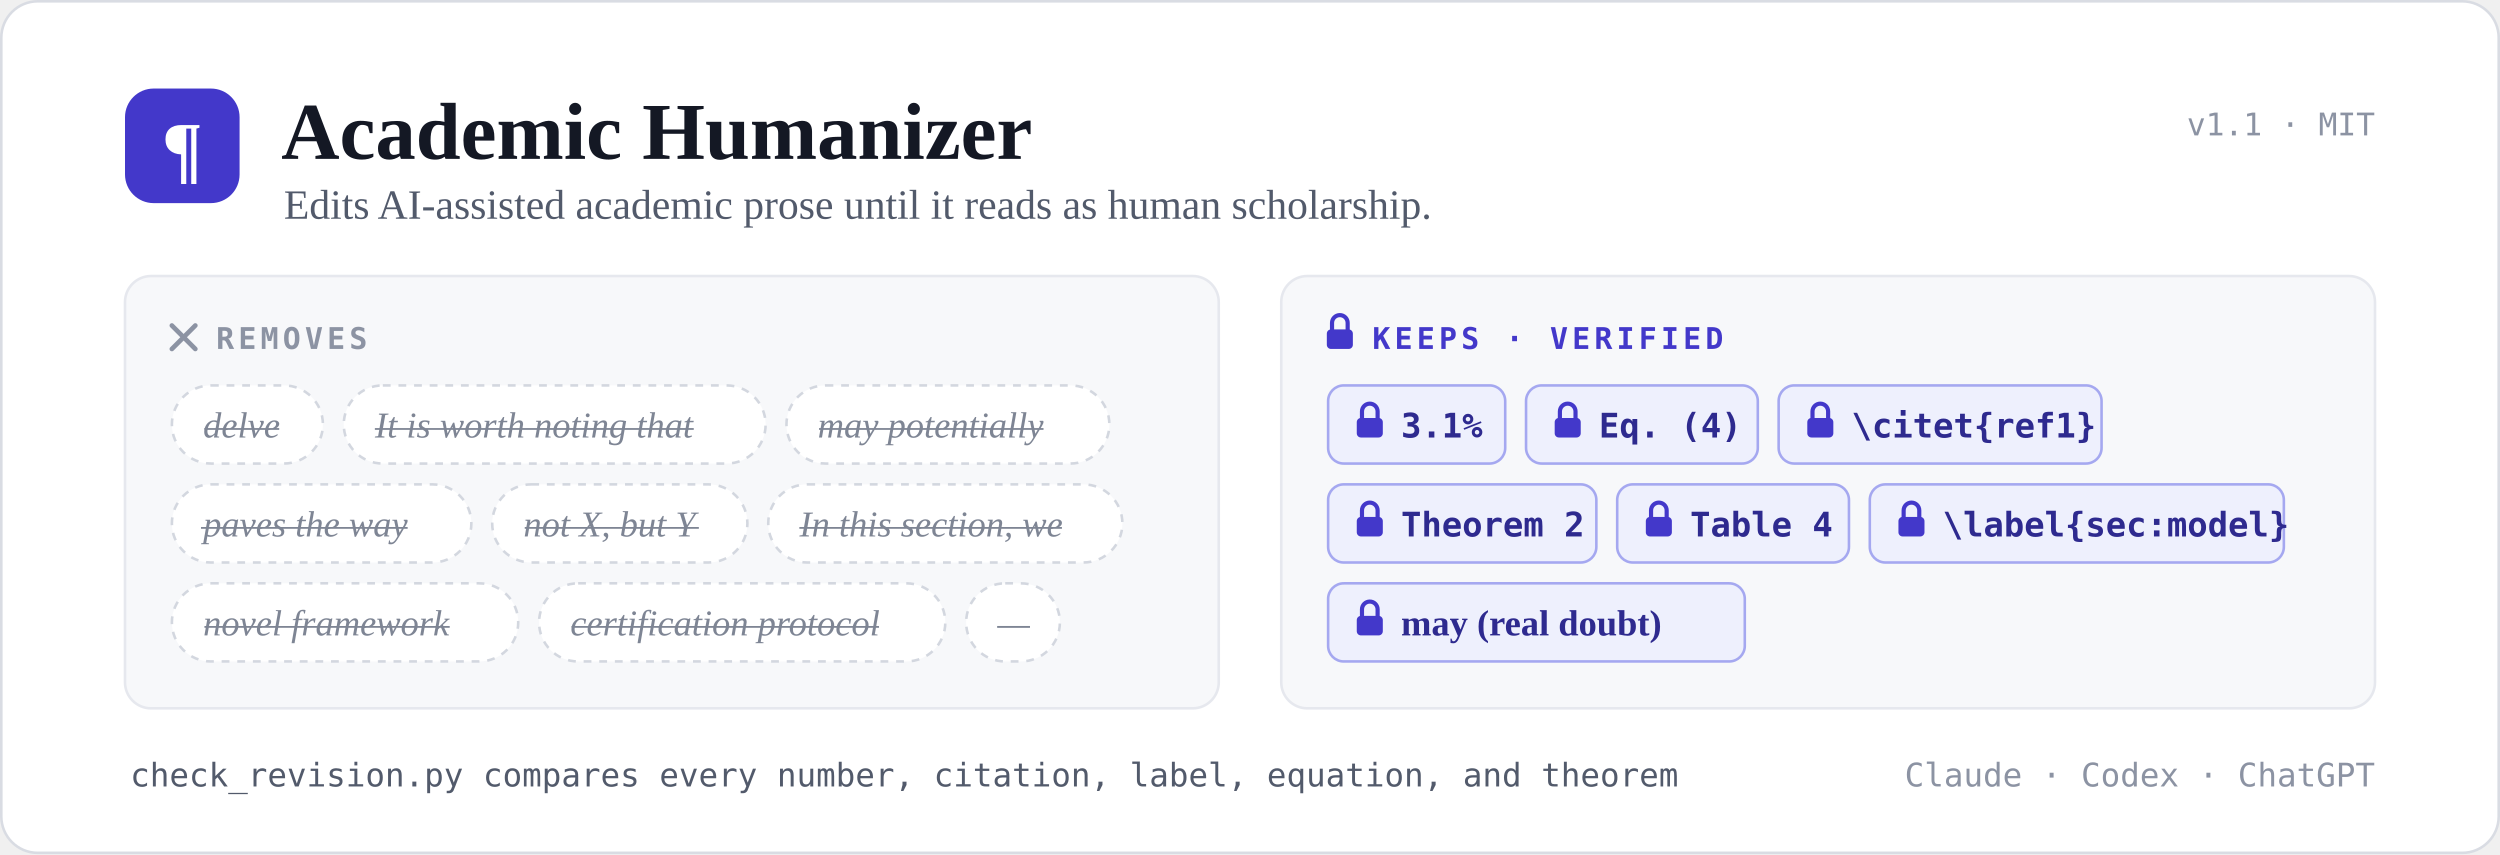
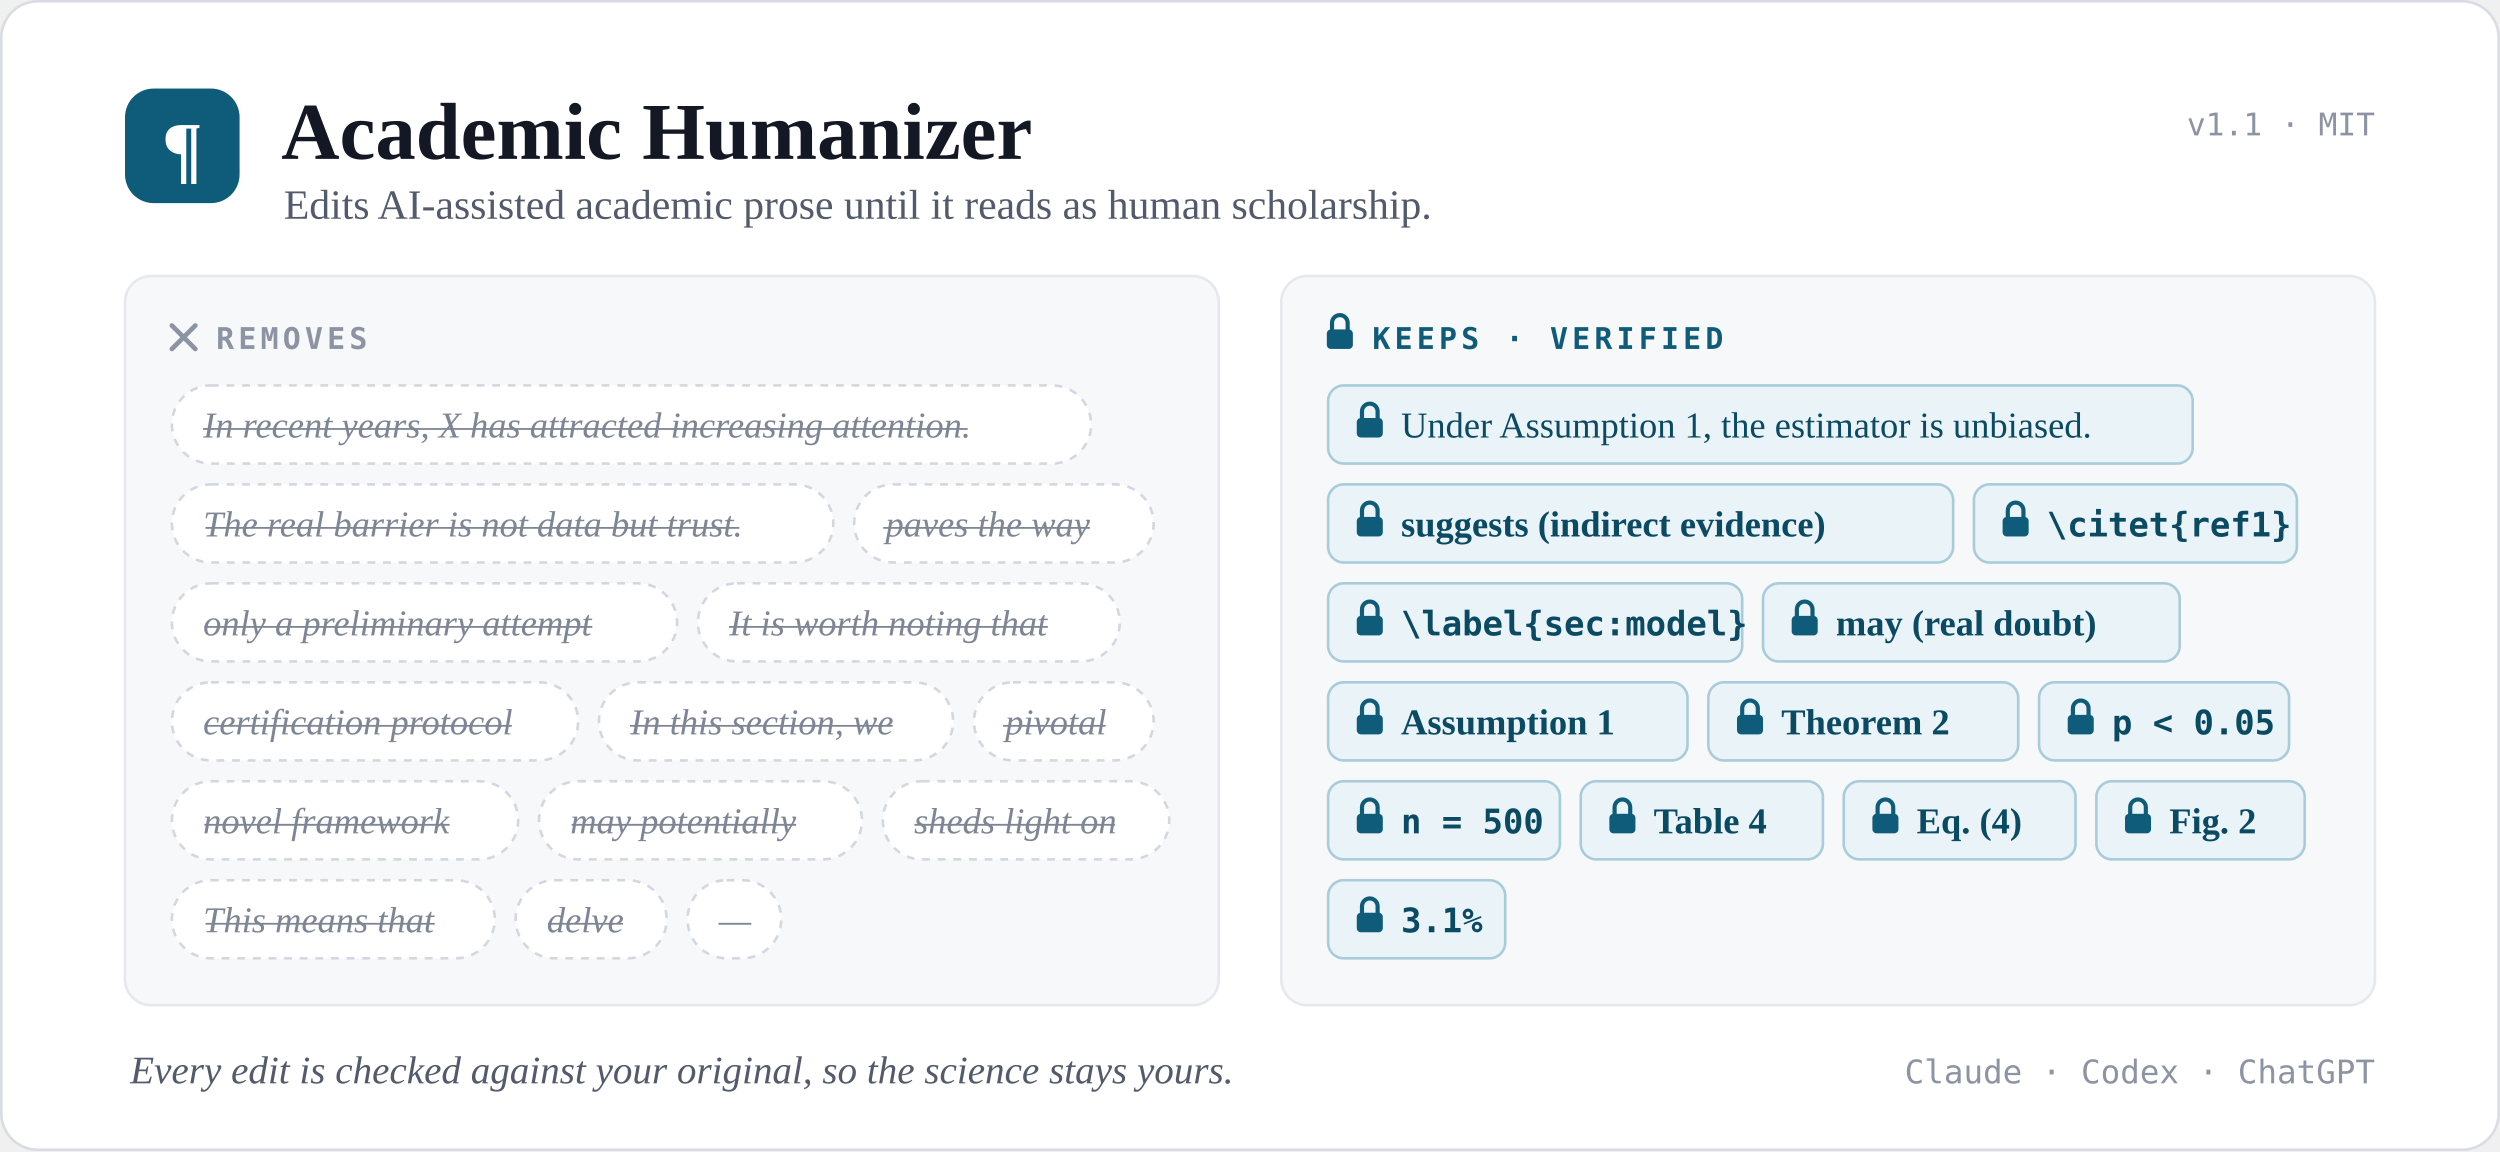
- <svg xmlns="http://www.w3.org/2000/svg" width="960" height="328" viewBox="0 0 960 328" role="img" aria-label="Academic Humanizer: Edits AI-assisted academic prose until it reads as human scholarship.">
-   <rect x="0.5" y="0.5" width="959" height="327" rx="14" fill="#FFFFFF" stroke="#D9DCE3" />
-   <rect x="48" y="34" width="44" height="44" rx="11" fill="#4338CA" />
+ <svg xmlns="http://www.w3.org/2000/svg" width="960" height="442" viewBox="0 0 960 442" role="img" aria-label="Academic Humanizer: Edits AI-assisted academic prose until it reads as human scholarship.">
+   <rect x="0.5" y="0.5" width="959" height="441" rx="14" fill="#FFFFFF" stroke="#D9DCE3" />
+   <rect x="48" y="34" width="44" height="44" rx="11" fill="#0F5C7A" />
  <text x="70" y="67" font-family="Georgia, 'Times New Roman', serif" font-size="29" font-weight="700" fill="#FFFFFF" text-anchor="middle">¶</text>
  <text x="108" y="61" font-family="Georgia, 'Times New Roman', serif" font-size="31" font-weight="700" fill="#141824">Academic Humanizer</text>
  <text x="109" y="84" font-family="Georgia, 'Times New Roman', serif" font-size="16" fill="#525A6B">Edits AI-assisted academic prose until it reads as human scholarship.</text>
  <text x="912" y="52" font-family="Consolas, 'SFMono-Regular', Menlo, 'DejaVu Sans Mono', 'Noto Sans SC', 'PingFang SC', 'Microsoft YaHei', monospace" font-size="12" fill="#8C93A3" text-anchor="end">v1.1 · MIT</text>
-   <rect x="48" y="106" width="420" height="166" rx="10" fill="#F7F8FA" stroke="#E6E8EE" />
+   <rect x="48" y="106" width="420" height="280" rx="10" fill="#F7F8FA" stroke="#E6E8EE" />
  <g stroke="#8C93A3" stroke-width="1.8" stroke-linecap="round">
    <line x1="66" y1="125" x2="75" y2="134" />
    <line x1="75" y1="125" x2="66" y2="134" />
  </g>
  <text x="83" y="134" font-family="Consolas, 'SFMono-Regular', Menlo, 'DejaVu Sans Mono', 'Noto Sans SC', 'PingFang SC', 'Microsoft YaHei', monospace" font-size="11.5" font-weight="700" letter-spacing="1.6" fill="#8C93A3">REMOVES</text>
-   <rect x="492" y="106" width="420" height="166" rx="10" fill="#F7F8FA" stroke="#E6E8EE" />
-   <g fill="none" stroke="#4338CA" stroke-width="1.6">
+   <rect x="492" y="106" width="420" height="280" rx="10" fill="#F7F8FA" stroke="#E6E8EE" />
+   <g fill="none" stroke="#0F5C7A" stroke-width="1.6">
    <path d="M511.5 127.0 v-3 a3 3 0 0 1 6 0 v3" />
  </g>
-   <rect x="509.5" y="126.5" width="10" height="7.5" rx="1.6" fill="#4338CA" />
-   <text x="527" y="134" font-family="Consolas, 'SFMono-Regular', Menlo, 'DejaVu Sans Mono', 'Noto Sans SC', 'PingFang SC', 'Microsoft YaHei', monospace" font-size="11.5" font-weight="700" letter-spacing="1.6" fill="#4338CA">KEEPS · VERIFIED</text>
-   <rect x="66.0" y="148" width="58.0" height="30" rx="15" fill="#FFFFFF" stroke="#D3D7DF" stroke-dasharray="3 3" />
-   <text x="78.0" y="168" font-family="Georgia, 'Times New Roman', serif" font-size="14" font-style="italic" fill="#7E8594" style="text-decoration:line-through;text-decoration-color:#A9AEBA">delve</text>
-   <rect x="132.0" y="148" width="162.0" height="30" rx="15" fill="#FFFFFF" stroke="#D3D7DF" stroke-dasharray="3 3" />
-   <text x="144.0" y="168" font-family="Georgia, 'Times New Roman', serif" font-size="14" font-style="italic" fill="#7E8594" style="text-decoration:line-through;text-decoration-color:#A9AEBA">It is worth noting that</text>
-   <rect x="302.0" y="148" width="124.0" height="30" rx="15" fill="#FFFFFF" stroke="#D3D7DF" stroke-dasharray="3 3" />
-   <text x="314.0" y="168" font-family="Georgia, 'Times New Roman', serif" font-size="14" font-style="italic" fill="#7E8594" style="text-decoration:line-through;text-decoration-color:#A9AEBA">may potentially</text>
-   <rect x="66.0" y="186" width="115.0" height="30" rx="15" fill="#FFFFFF" stroke="#D3D7DF" stroke-dasharray="3 3" />
-   <text x="78.0" y="206" font-family="Georgia, 'Times New Roman', serif" font-size="14" font-style="italic" fill="#7E8594" style="text-decoration:line-through;text-decoration-color:#A9AEBA">paves the way</text>
-   <rect x="189.0" y="186" width="98.0" height="30" rx="15" fill="#FFFFFF" stroke="#D3D7DF" stroke-dasharray="3 3" />
-   <text x="201.0" y="206" font-family="Georgia, 'Times New Roman', serif" font-size="14" font-style="italic" fill="#7E8594" style="text-decoration:line-through;text-decoration-color:#A9AEBA">not X, but Y</text>
-   <rect x="295.0" y="186" width="136.0" height="30" rx="15" fill="#FFFFFF" stroke="#D3D7DF" stroke-dasharray="3 3" />
-   <text x="307.0" y="206" font-family="Georgia, 'Times New Roman', serif" font-size="14" font-style="italic" fill="#7E8594" style="text-decoration:line-through;text-decoration-color:#A9AEBA">In this section, we</text>
-   <rect x="66.0" y="224" width="133.0" height="30" rx="15" fill="#FFFFFF" stroke="#D3D7DF" stroke-dasharray="3 3" />
-   <text x="78.0" y="244" font-family="Georgia, 'Times New Roman', serif" font-size="14" font-style="italic" fill="#7E8594" style="text-decoration:line-through;text-decoration-color:#A9AEBA">novel framework</text>
-   <rect x="207.0" y="224" width="156.0" height="30" rx="15" fill="#FFFFFF" stroke="#D3D7DF" stroke-dasharray="3 3" />
-   <text x="219.0" y="244" font-family="Georgia, 'Times New Roman', serif" font-size="14" font-style="italic" fill="#7E8594" style="text-decoration:line-through;text-decoration-color:#A9AEBA">certification protocol</text>
-   <rect x="371.0" y="224" width="36.0" height="30" rx="15" fill="#FFFFFF" stroke="#D3D7DF" stroke-dasharray="3 3" />
-   <text x="383.0" y="244" font-family="Georgia, 'Times New Roman', serif" font-size="14" font-style="italic" fill="#7E8594" style="text-decoration:line-through;text-decoration-color:#A9AEBA">—</text>
-   <rect x="510.0" y="148" width="68.0" height="30" rx="6" fill="#EEF0FD" stroke="#A5A8F0" />
-   <g fill="none" stroke="#4338CA" stroke-width="1.6">
+   <rect x="509.5" y="126.5" width="10" height="7.5" rx="1.6" fill="#0F5C7A" />
+   <text x="527" y="134" font-family="Consolas, 'SFMono-Regular', Menlo, 'DejaVu Sans Mono', 'Noto Sans SC', 'PingFang SC', 'Microsoft YaHei', monospace" font-size="11.5" font-weight="700" letter-spacing="1.6" fill="#0F5C7A">KEEPS · VERIFIED</text>
+   <rect x="66.0" y="148" width="353.0" height="30" rx="15" fill="#FFFFFF" stroke="#D3D7DF" stroke-dasharray="3 3" />
+   <text x="78.0" y="168" font-family="Georgia, 'Times New Roman', serif" font-size="14" font-style="italic" fill="#7E8594" style="text-decoration:line-through;text-decoration-color:#A9AEBA">In recent years, X has attracted increasing attention.</text>
+   <rect x="66.0" y="186" width="254.0" height="30" rx="15" fill="#FFFFFF" stroke="#D3D7DF" stroke-dasharray="3 3" />
+   <text x="78.0" y="206" font-family="Georgia, 'Times New Roman', serif" font-size="14" font-style="italic" fill="#7E8594" style="text-decoration:line-through;text-decoration-color:#A9AEBA">The real barrier is not data but trust.</text>
+   <rect x="66.0" y="224" width="194.0" height="30" rx="15" fill="#FFFFFF" stroke="#D3D7DF" stroke-dasharray="3 3" />
+   <text x="78.0" y="244" font-family="Georgia, 'Times New Roman', serif" font-size="14" font-style="italic" fill="#7E8594" style="text-decoration:line-through;text-decoration-color:#A9AEBA">only a preliminary attempt</text>
+   <rect x="268.0" y="224" width="162.0" height="30" rx="15" fill="#FFFFFF" stroke="#D3D7DF" stroke-dasharray="3 3" />
+   <text x="280.0" y="244" font-family="Georgia, 'Times New Roman', serif" font-size="14" font-style="italic" fill="#7E8594" style="text-decoration:line-through;text-decoration-color:#A9AEBA">It is worth noting that</text>
+   <rect x="66.0" y="262" width="156.0" height="30" rx="15" fill="#FFFFFF" stroke="#D3D7DF" stroke-dasharray="3 3" />
+   <text x="78.0" y="282" font-family="Georgia, 'Times New Roman', serif" font-size="14" font-style="italic" fill="#7E8594" style="text-decoration:line-through;text-decoration-color:#A9AEBA">certification protocol</text>
+   <rect x="230.0" y="262" width="136.0" height="30" rx="15" fill="#FFFFFF" stroke="#D3D7DF" stroke-dasharray="3 3" />
+   <text x="242.0" y="282" font-family="Georgia, 'Times New Roman', serif" font-size="14" font-style="italic" fill="#7E8594" style="text-decoration:line-through;text-decoration-color:#A9AEBA">In this section, we</text>
+   <rect x="66.0" y="300" width="133.0" height="30" rx="15" fill="#FFFFFF" stroke="#D3D7DF" stroke-dasharray="3 3" />
+   <text x="78.0" y="320" font-family="Georgia, 'Times New Roman', serif" font-size="14" font-style="italic" fill="#7E8594" style="text-decoration:line-through;text-decoration-color:#A9AEBA">novel framework</text>
+   <rect x="207.0" y="300" width="124.0" height="30" rx="15" fill="#FFFFFF" stroke="#D3D7DF" stroke-dasharray="3 3" />
+   <text x="219.0" y="320" font-family="Georgia, 'Times New Roman', serif" font-size="14" font-style="italic" fill="#7E8594" style="text-decoration:line-through;text-decoration-color:#A9AEBA">may potentially</text>
+   <rect x="66.0" y="338" width="124.0" height="30" rx="15" fill="#FFFFFF" stroke="#D3D7DF" stroke-dasharray="3 3" />
+   <text x="78.0" y="358" font-family="Georgia, 'Times New Roman', serif" font-size="14" font-style="italic" fill="#7E8594" style="text-decoration:line-through;text-decoration-color:#A9AEBA">This means that</text>
+   <rect x="328.0" y="186" width="115.0" height="30" rx="15" fill="#FFFFFF" stroke="#D3D7DF" stroke-dasharray="3 3" />
+   <text x="340.0" y="206" font-family="Georgia, 'Times New Roman', serif" font-size="14" font-style="italic" fill="#7E8594" style="text-decoration:line-through;text-decoration-color:#A9AEBA">paves the way</text>
+   <rect x="339.0" y="300" width="110.0" height="30" rx="15" fill="#FFFFFF" stroke="#D3D7DF" stroke-dasharray="3 3" />
+   <text x="351.0" y="320" font-family="Georgia, 'Times New Roman', serif" font-size="14" font-style="italic" fill="#7E8594" style="text-decoration:line-through;text-decoration-color:#A9AEBA">sheds light on</text>
+   <rect x="374.0" y="262" width="69.0" height="30" rx="15" fill="#FFFFFF" stroke="#D3D7DF" stroke-dasharray="3 3" />
+   <text x="386.0" y="282" font-family="Georgia, 'Times New Roman', serif" font-size="14" font-style="italic" fill="#7E8594" style="text-decoration:line-through;text-decoration-color:#A9AEBA">pivotal</text>
+   <rect x="198.0" y="338" width="58.0" height="30" rx="15" fill="#FFFFFF" stroke="#D3D7DF" stroke-dasharray="3 3" />
+   <text x="210.0" y="358" font-family="Georgia, 'Times New Roman', serif" font-size="14" font-style="italic" fill="#7E8594" style="text-decoration:line-through;text-decoration-color:#A9AEBA">delve</text>
+   <rect x="264.0" y="338" width="36.0" height="30" rx="15" fill="#FFFFFF" stroke="#D3D7DF" stroke-dasharray="3 3" />
+   <text x="276.0" y="358" font-family="Georgia, 'Times New Roman', serif" font-size="14" font-style="italic" fill="#7E8594" style="text-decoration:line-through;text-decoration-color:#A9AEBA">—</text>
+   <rect x="510.0" y="148" width="332.0" height="30" rx="6" fill="#EAF3F7" stroke="#A8CCDA" />
+   <g fill="none" stroke="#0F5C7A" stroke-width="1.6">
    <path d="M523.0 161.0 v-3 a3 3 0 0 1 6 0 v3" />
  </g>
-   <rect x="521.0" y="160.5" width="10" height="7.5" rx="1.6" fill="#4338CA" />
-   <text x="538.0" y="168" font-family="Consolas, 'SFMono-Regular', Menlo, 'DejaVu Sans Mono', 'Noto Sans SC', 'PingFang SC', 'Microsoft YaHei', monospace" font-size="13" font-weight="700" fill="#2E2A8F">3.1%</text>
-   <rect x="586.0" y="148" width="89.0" height="30" rx="6" fill="#EEF0FD" stroke="#A5A8F0" />
-   <g fill="none" stroke="#4338CA" stroke-width="1.6">
-     <path d="M599.0 161.0 v-3 a3 3 0 0 1 6 0 v3" />
-   </g>
-   <rect x="597.0" y="160.5" width="10" height="7.5" rx="1.6" fill="#4338CA" />
-   <text x="614.0" y="168" font-family="Consolas, 'SFMono-Regular', Menlo, 'DejaVu Sans Mono', 'Noto Sans SC', 'PingFang SC', 'Microsoft YaHei', monospace" font-size="13" font-weight="700" fill="#2E2A8F">Eq. (4)</text>
-   <rect x="683.0" y="148" width="124.0" height="30" rx="6" fill="#EEF0FD" stroke="#A5A8F0" />
-   <g fill="none" stroke="#4338CA" stroke-width="1.6">
-     <path d="M696.0 161.0 v-3 a3 3 0 0 1 6 0 v3" />
-   </g>
-   <rect x="694.0" y="160.5" width="10" height="7.5" rx="1.6" fill="#4338CA" />
-   <text x="711.0" y="168" font-family="Consolas, 'SFMono-Regular', Menlo, 'DejaVu Sans Mono', 'Noto Sans SC', 'PingFang SC', 'Microsoft YaHei', monospace" font-size="13" font-weight="700" fill="#2E2A8F">\citet{ref1}</text>
-   <rect x="510.0" y="186" width="103.0" height="30" rx="6" fill="#EEF0FD" stroke="#A5A8F0" />
-   <g fill="none" stroke="#4338CA" stroke-width="1.6">
+   <rect x="521.0" y="160.5" width="10" height="7.5" rx="1.6" fill="#0F5C7A" />
+   <text x="538.0" y="168" font-family="Georgia, 'Times New Roman', serif" font-size="14" font-weight="400" fill="#0B4A63">Under Assumption 1, the estimator is unbiased.</text>
+   <rect x="510.0" y="186" width="240.0" height="30" rx="6" fill="#EAF3F7" stroke="#A8CCDA" />
+   <g fill="none" stroke="#0F5C7A" stroke-width="1.6">
    <path d="M523.0 199.0 v-3 a3 3 0 0 1 6 0 v3" />
  </g>
-   <rect x="521.0" y="198.5" width="10" height="7.5" rx="1.6" fill="#4338CA" />
-   <text x="538.0" y="206" font-family="Consolas, 'SFMono-Regular', Menlo, 'DejaVu Sans Mono', 'Noto Sans SC', 'PingFang SC', 'Microsoft YaHei', monospace" font-size="13" font-weight="700" fill="#2E2A8F">Theorem 2</text>
-   <rect x="621.0" y="186" width="89.0" height="30" rx="6" fill="#EEF0FD" stroke="#A5A8F0" />
-   <g fill="none" stroke="#4338CA" stroke-width="1.6">
-     <path d="M634.0 199.0 v-3 a3 3 0 0 1 6 0 v3" />
-   </g>
-   <rect x="632.0" y="198.5" width="10" height="7.5" rx="1.6" fill="#4338CA" />
-   <text x="649.0" y="206" font-family="Consolas, 'SFMono-Regular', Menlo, 'DejaVu Sans Mono', 'Noto Sans SC', 'PingFang SC', 'Microsoft YaHei', monospace" font-size="13" font-weight="700" fill="#2E2A8F">Table 4</text>
-   <rect x="718.0" y="186" width="159.0" height="30" rx="6" fill="#EEF0FD" stroke="#A5A8F0" />
-   <g fill="none" stroke="#4338CA" stroke-width="1.6">
-     <path d="M731.0 199.0 v-3 a3 3 0 0 1 6 0 v3" />
-   </g>
-   <rect x="729.0" y="198.5" width="10" height="7.5" rx="1.6" fill="#4338CA" />
-   <text x="746.0" y="206" font-family="Consolas, 'SFMono-Regular', Menlo, 'DejaVu Sans Mono', 'Noto Sans SC', 'PingFang SC', 'Microsoft YaHei', monospace" font-size="13" font-weight="700" fill="#2E2A8F">\label{sec:model}</text>
-   <rect x="510.0" y="224" width="160.0" height="30" rx="6" fill="#EEF0FD" stroke="#A5A8F0" />
-   <g fill="none" stroke="#4338CA" stroke-width="1.6">
+   <rect x="521.0" y="198.5" width="10" height="7.5" rx="1.6" fill="#0F5C7A" />
+   <text x="538.0" y="206" font-family="Georgia, 'Times New Roman', serif" font-size="14" font-weight="700" fill="#0B4A63">suggests (indirect evidence)</text>
+   <rect x="510.0" y="224" width="159.0" height="30" rx="6" fill="#EAF3F7" stroke="#A8CCDA" />
+   <g fill="none" stroke="#0F5C7A" stroke-width="1.6">
    <path d="M523.0 237.0 v-3 a3 3 0 0 1 6 0 v3" />
  </g>
-   <rect x="521.0" y="236.5" width="10" height="7.5" rx="1.6" fill="#4338CA" />
-   <text x="538.0" y="244" font-family="Georgia, 'Times New Roman', serif" font-size="14" font-weight="700" fill="#2E2A8F">may (real doubt)</text>
-   <text x="50" y="302" font-family="Consolas, 'SFMono-Regular', Menlo, 'DejaVu Sans Mono', 'Noto Sans SC', 'PingFang SC', 'Microsoft YaHei', monospace" font-size="12.5" fill="#525A6B">check_revision.py compares every number, citation, label, equation, and theorem</text>
-   <text x="912" y="302" font-family="Consolas, 'SFMono-Regular', Menlo, 'DejaVu Sans Mono', 'Noto Sans SC', 'PingFang SC', 'Microsoft YaHei', monospace" font-size="12.5" fill="#8C93A3" text-anchor="end">Claude · Codex · ChatGPT</text>
+   <rect x="521.0" y="236.5" width="10" height="7.5" rx="1.6" fill="#0F5C7A" />
+   <text x="538.0" y="244" font-family="Consolas, 'SFMono-Regular', Menlo, 'DejaVu Sans Mono', 'Noto Sans SC', 'PingFang SC', 'Microsoft YaHei', monospace" font-size="13" font-weight="700" fill="#0B4A63">\label{sec:model}</text>
+   <rect x="677.0" y="224" width="160.0" height="30" rx="6" fill="#EAF3F7" stroke="#A8CCDA" />
+   <g fill="none" stroke="#0F5C7A" stroke-width="1.6">
+     <path d="M690.0 237.0 v-3 a3 3 0 0 1 6 0 v3" />
+   </g>
+   <rect x="688.0" y="236.5" width="10" height="7.5" rx="1.6" fill="#0F5C7A" />
+   <text x="705.0" y="244" font-family="Georgia, 'Times New Roman', serif" font-size="14" font-weight="700" fill="#0B4A63">may (real doubt)</text>
+   <rect x="510.0" y="262" width="138.0" height="30" rx="6" fill="#EAF3F7" stroke="#A8CCDA" />
+   <g fill="none" stroke="#0F5C7A" stroke-width="1.6">
+     <path d="M523.0 275.0 v-3 a3 3 0 0 1 6 0 v3" />
+   </g>
+   <rect x="521.0" y="274.5" width="10" height="7.5" rx="1.6" fill="#0F5C7A" />
+   <text x="538.0" y="282" font-family="Georgia, 'Times New Roman', serif" font-size="14" font-weight="700" fill="#0B4A63">Assumption 1</text>
+   <rect x="758.0" y="186" width="124.0" height="30" rx="6" fill="#EAF3F7" stroke="#A8CCDA" />
+   <g fill="none" stroke="#0F5C7A" stroke-width="1.6">
+     <path d="M771.0 199.0 v-3 a3 3 0 0 1 6 0 v3" />
+   </g>
+   <rect x="769.0" y="198.5" width="10" height="7.5" rx="1.6" fill="#0F5C7A" />
+   <text x="786.0" y="206" font-family="Consolas, 'SFMono-Regular', Menlo, 'DejaVu Sans Mono', 'Noto Sans SC', 'PingFang SC', 'Microsoft YaHei', monospace" font-size="13" font-weight="700" fill="#0B4A63">\citet{ref1}</text>
+   <rect x="656.0" y="262" width="119.0" height="30" rx="6" fill="#EAF3F7" stroke="#A8CCDA" />
+   <g fill="none" stroke="#0F5C7A" stroke-width="1.6">
+     <path d="M669.0 275.0 v-3 a3 3 0 0 1 6 0 v3" />
+   </g>
+   <rect x="667.0" y="274.5" width="10" height="7.5" rx="1.6" fill="#0F5C7A" />
+   <text x="684.0" y="282" font-family="Georgia, 'Times New Roman', serif" font-size="14" font-weight="700" fill="#0B4A63">Theorem 2</text>
+   <rect x="783.0" y="262" width="96.0" height="30" rx="6" fill="#EAF3F7" stroke="#A8CCDA" />
+   <g fill="none" stroke="#0F5C7A" stroke-width="1.6">
+     <path d="M796.0 275.0 v-3 a3 3 0 0 1 6 0 v3" />
+   </g>
+   <rect x="794.0" y="274.5" width="10" height="7.5" rx="1.6" fill="#0F5C7A" />
+   <text x="811.0" y="282" font-family="Consolas, 'SFMono-Regular', Menlo, 'DejaVu Sans Mono', 'Noto Sans SC', 'PingFang SC', 'Microsoft YaHei', monospace" font-size="13" font-weight="700" fill="#0B4A63">p &lt; 0.05</text>
+   <rect x="510.0" y="300" width="89.0" height="30" rx="6" fill="#EAF3F7" stroke="#A8CCDA" />
+   <g fill="none" stroke="#0F5C7A" stroke-width="1.6">
+     <path d="M523.0 313.0 v-3 a3 3 0 0 1 6 0 v3" />
+   </g>
+   <rect x="521.0" y="312.5" width="10" height="7.5" rx="1.6" fill="#0F5C7A" />
+   <text x="538.0" y="320" font-family="Consolas, 'SFMono-Regular', Menlo, 'DejaVu Sans Mono', 'Noto Sans SC', 'PingFang SC', 'Microsoft YaHei', monospace" font-size="13" font-weight="700" fill="#0B4A63">n = 500</text>
+   <rect x="607.0" y="300" width="93.0" height="30" rx="6" fill="#EAF3F7" stroke="#A8CCDA" />
+   <g fill="none" stroke="#0F5C7A" stroke-width="1.6">
+     <path d="M620.0 313.0 v-3 a3 3 0 0 1 6 0 v3" />
+   </g>
+   <rect x="618.0" y="312.5" width="10" height="7.5" rx="1.6" fill="#0F5C7A" />
+   <text x="635.0" y="320" font-family="Georgia, 'Times New Roman', serif" font-size="14" font-weight="700" fill="#0B4A63">Table 4</text>
+   <rect x="708.0" y="300" width="89.0" height="30" rx="6" fill="#EAF3F7" stroke="#A8CCDA" />
+   <g fill="none" stroke="#0F5C7A" stroke-width="1.6">
+     <path d="M721.0 313.0 v-3 a3 3 0 0 1 6 0 v3" />
+   </g>
+   <rect x="719.0" y="312.5" width="10" height="7.5" rx="1.6" fill="#0F5C7A" />
+   <text x="736.0" y="320" font-family="Georgia, 'Times New Roman', serif" font-size="14" font-weight="700" fill="#0B4A63">Eq. (4)</text>
+   <rect x="805.0" y="300" width="80.0" height="30" rx="6" fill="#EAF3F7" stroke="#A8CCDA" />
+   <g fill="none" stroke="#0F5C7A" stroke-width="1.6">
+     <path d="M818.0 313.0 v-3 a3 3 0 0 1 6 0 v3" />
+   </g>
+   <rect x="816.0" y="312.5" width="10" height="7.5" rx="1.6" fill="#0F5C7A" />
+   <text x="833.0" y="320" font-family="Georgia, 'Times New Roman', serif" font-size="14" font-weight="700" fill="#0B4A63">Fig. 2</text>
+   <rect x="510.0" y="338" width="68.0" height="30" rx="6" fill="#EAF3F7" stroke="#A8CCDA" />
+   <g fill="none" stroke="#0F5C7A" stroke-width="1.6">
+     <path d="M523.0 351.0 v-3 a3 3 0 0 1 6 0 v3" />
+   </g>
+   <rect x="521.0" y="350.5" width="10" height="7.5" rx="1.6" fill="#0F5C7A" />
+   <text x="538.0" y="358" font-family="Consolas, 'SFMono-Regular', Menlo, 'DejaVu Sans Mono', 'Noto Sans SC', 'PingFang SC', 'Microsoft YaHei', monospace" font-size="13" font-weight="700" fill="#0B4A63">3.1%</text>
+   <text x="50" y="416" font-family="Georgia, 'Times New Roman', serif" font-size="15" font-style="italic" fill="#525A6B">Every edit is checked against your original, so the science stays yours.</text>
+   <text x="912" y="416" font-family="Consolas, 'SFMono-Regular', Menlo, 'DejaVu Sans Mono', 'Noto Sans SC', 'PingFang SC', 'Microsoft YaHei', monospace" font-size="12.5" fill="#8C93A3" text-anchor="end">Claude · Codex · ChatGPT</text>
</svg>
